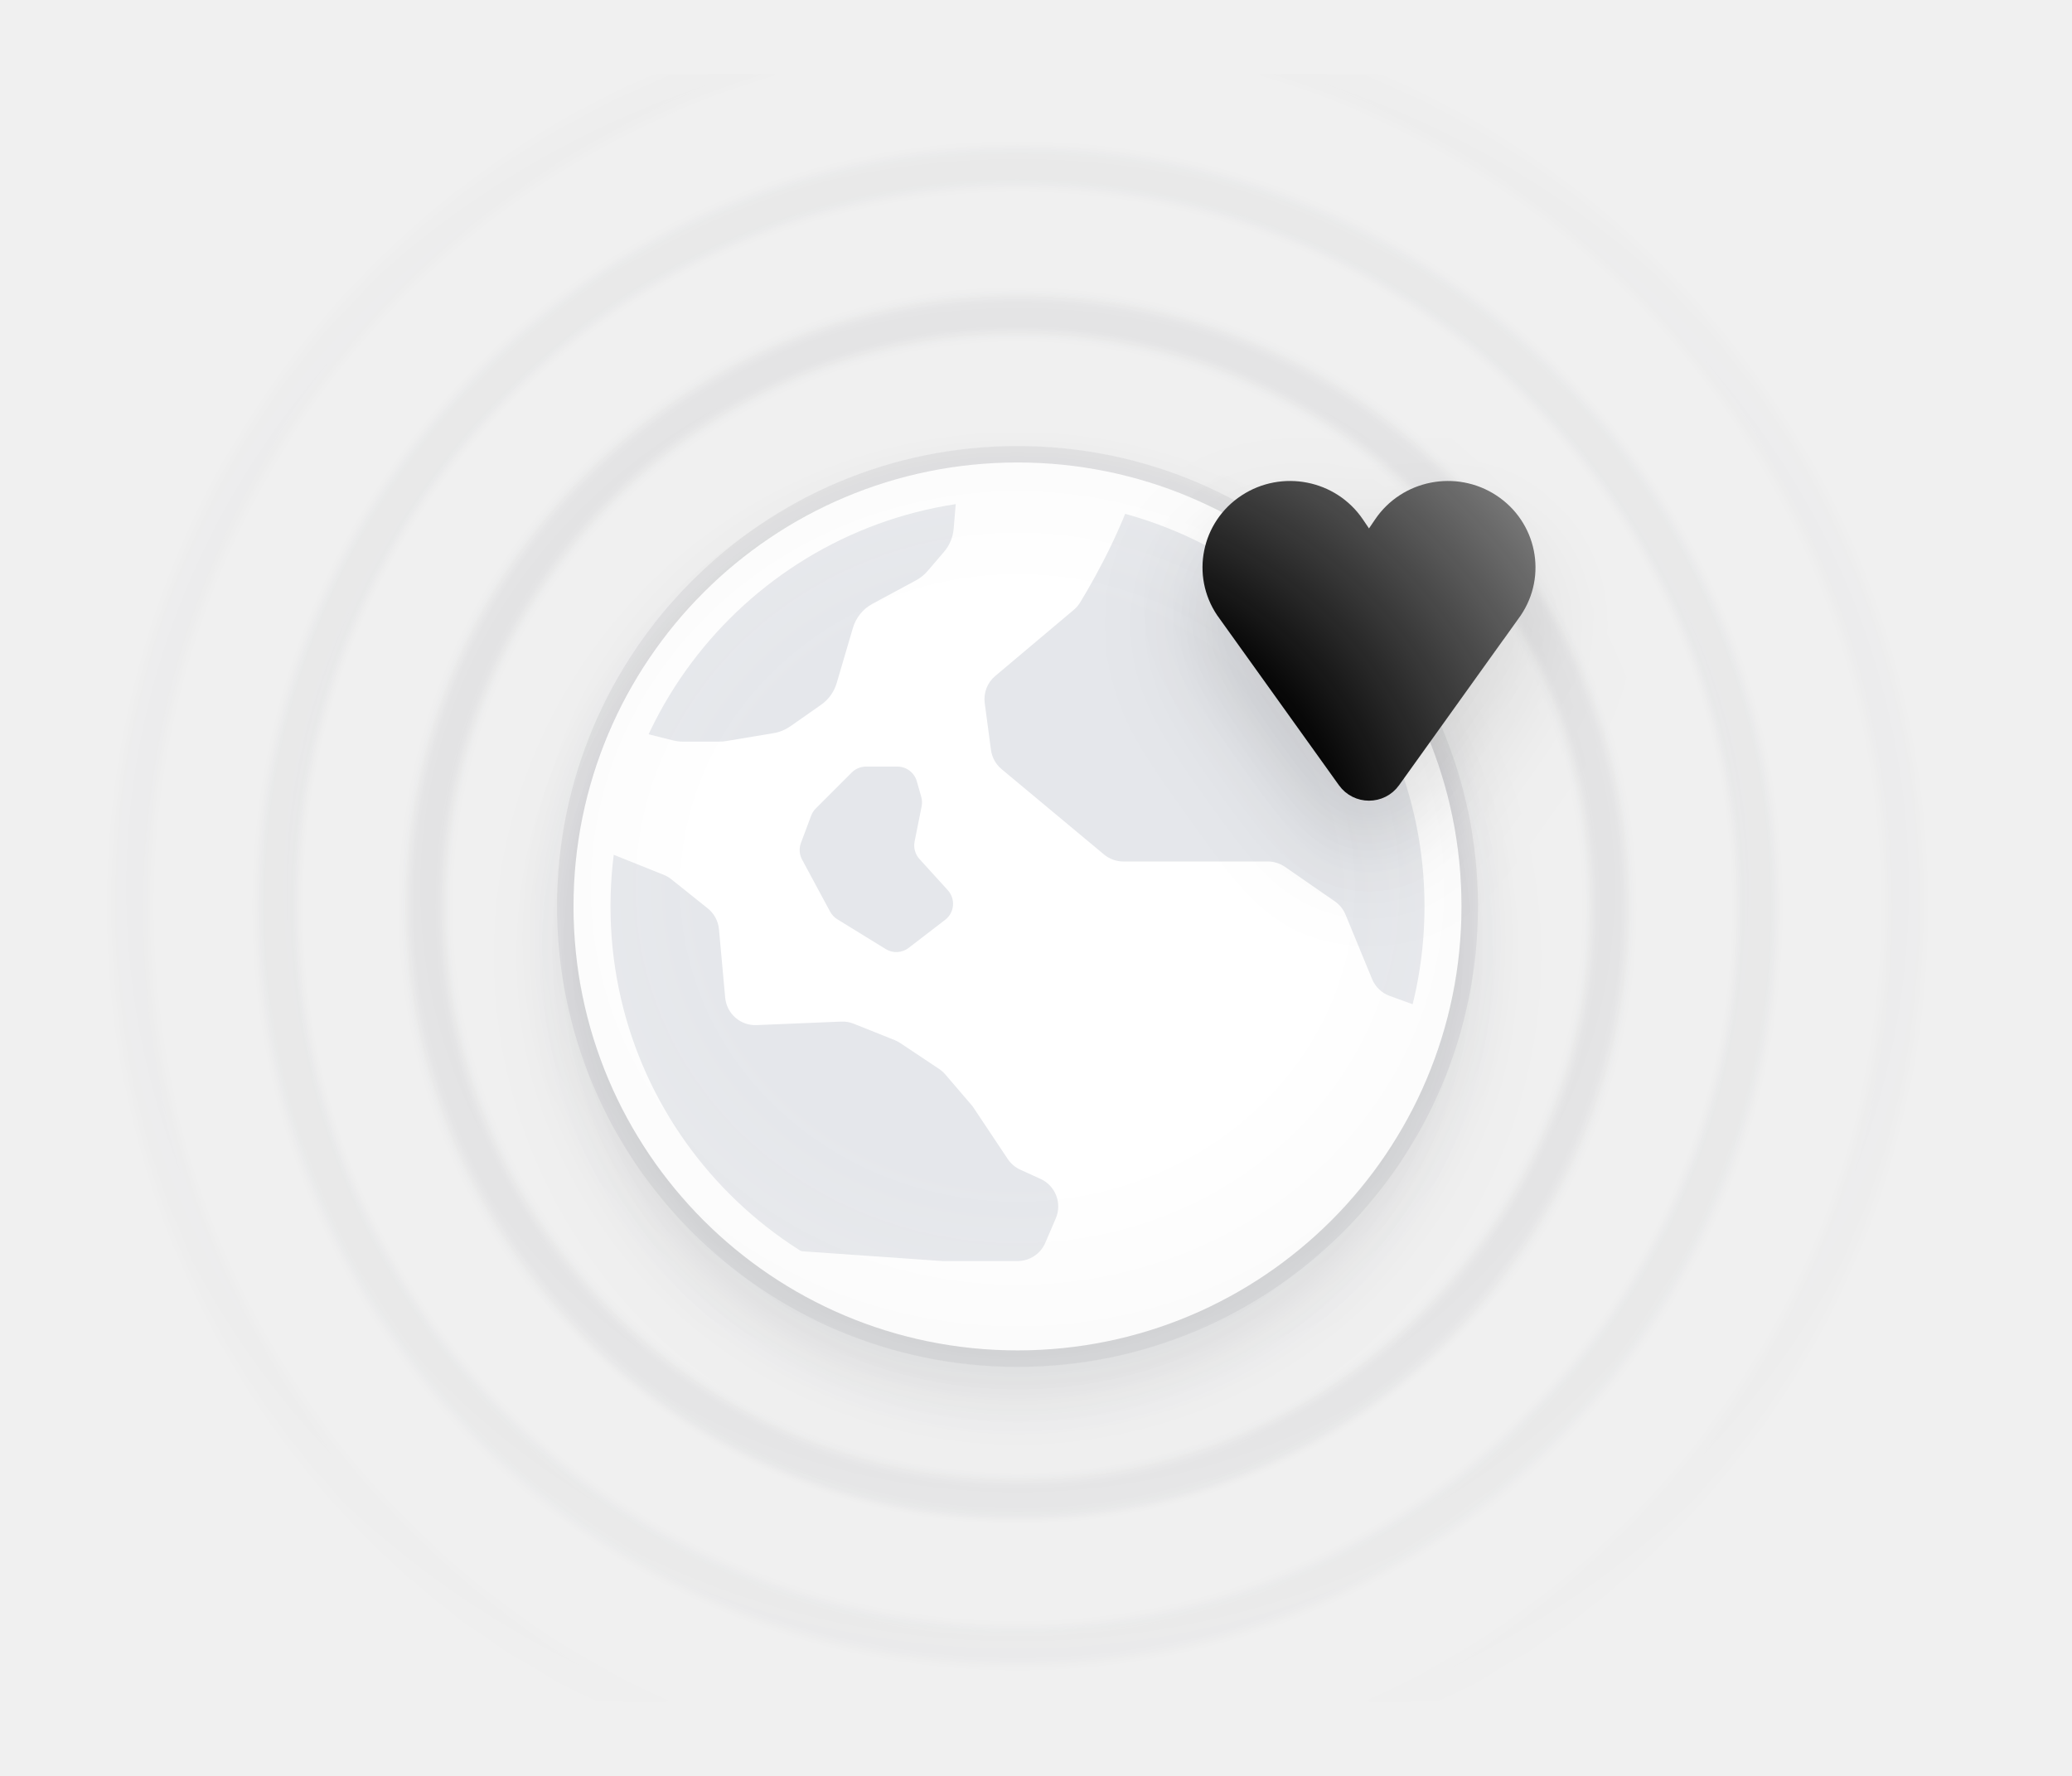
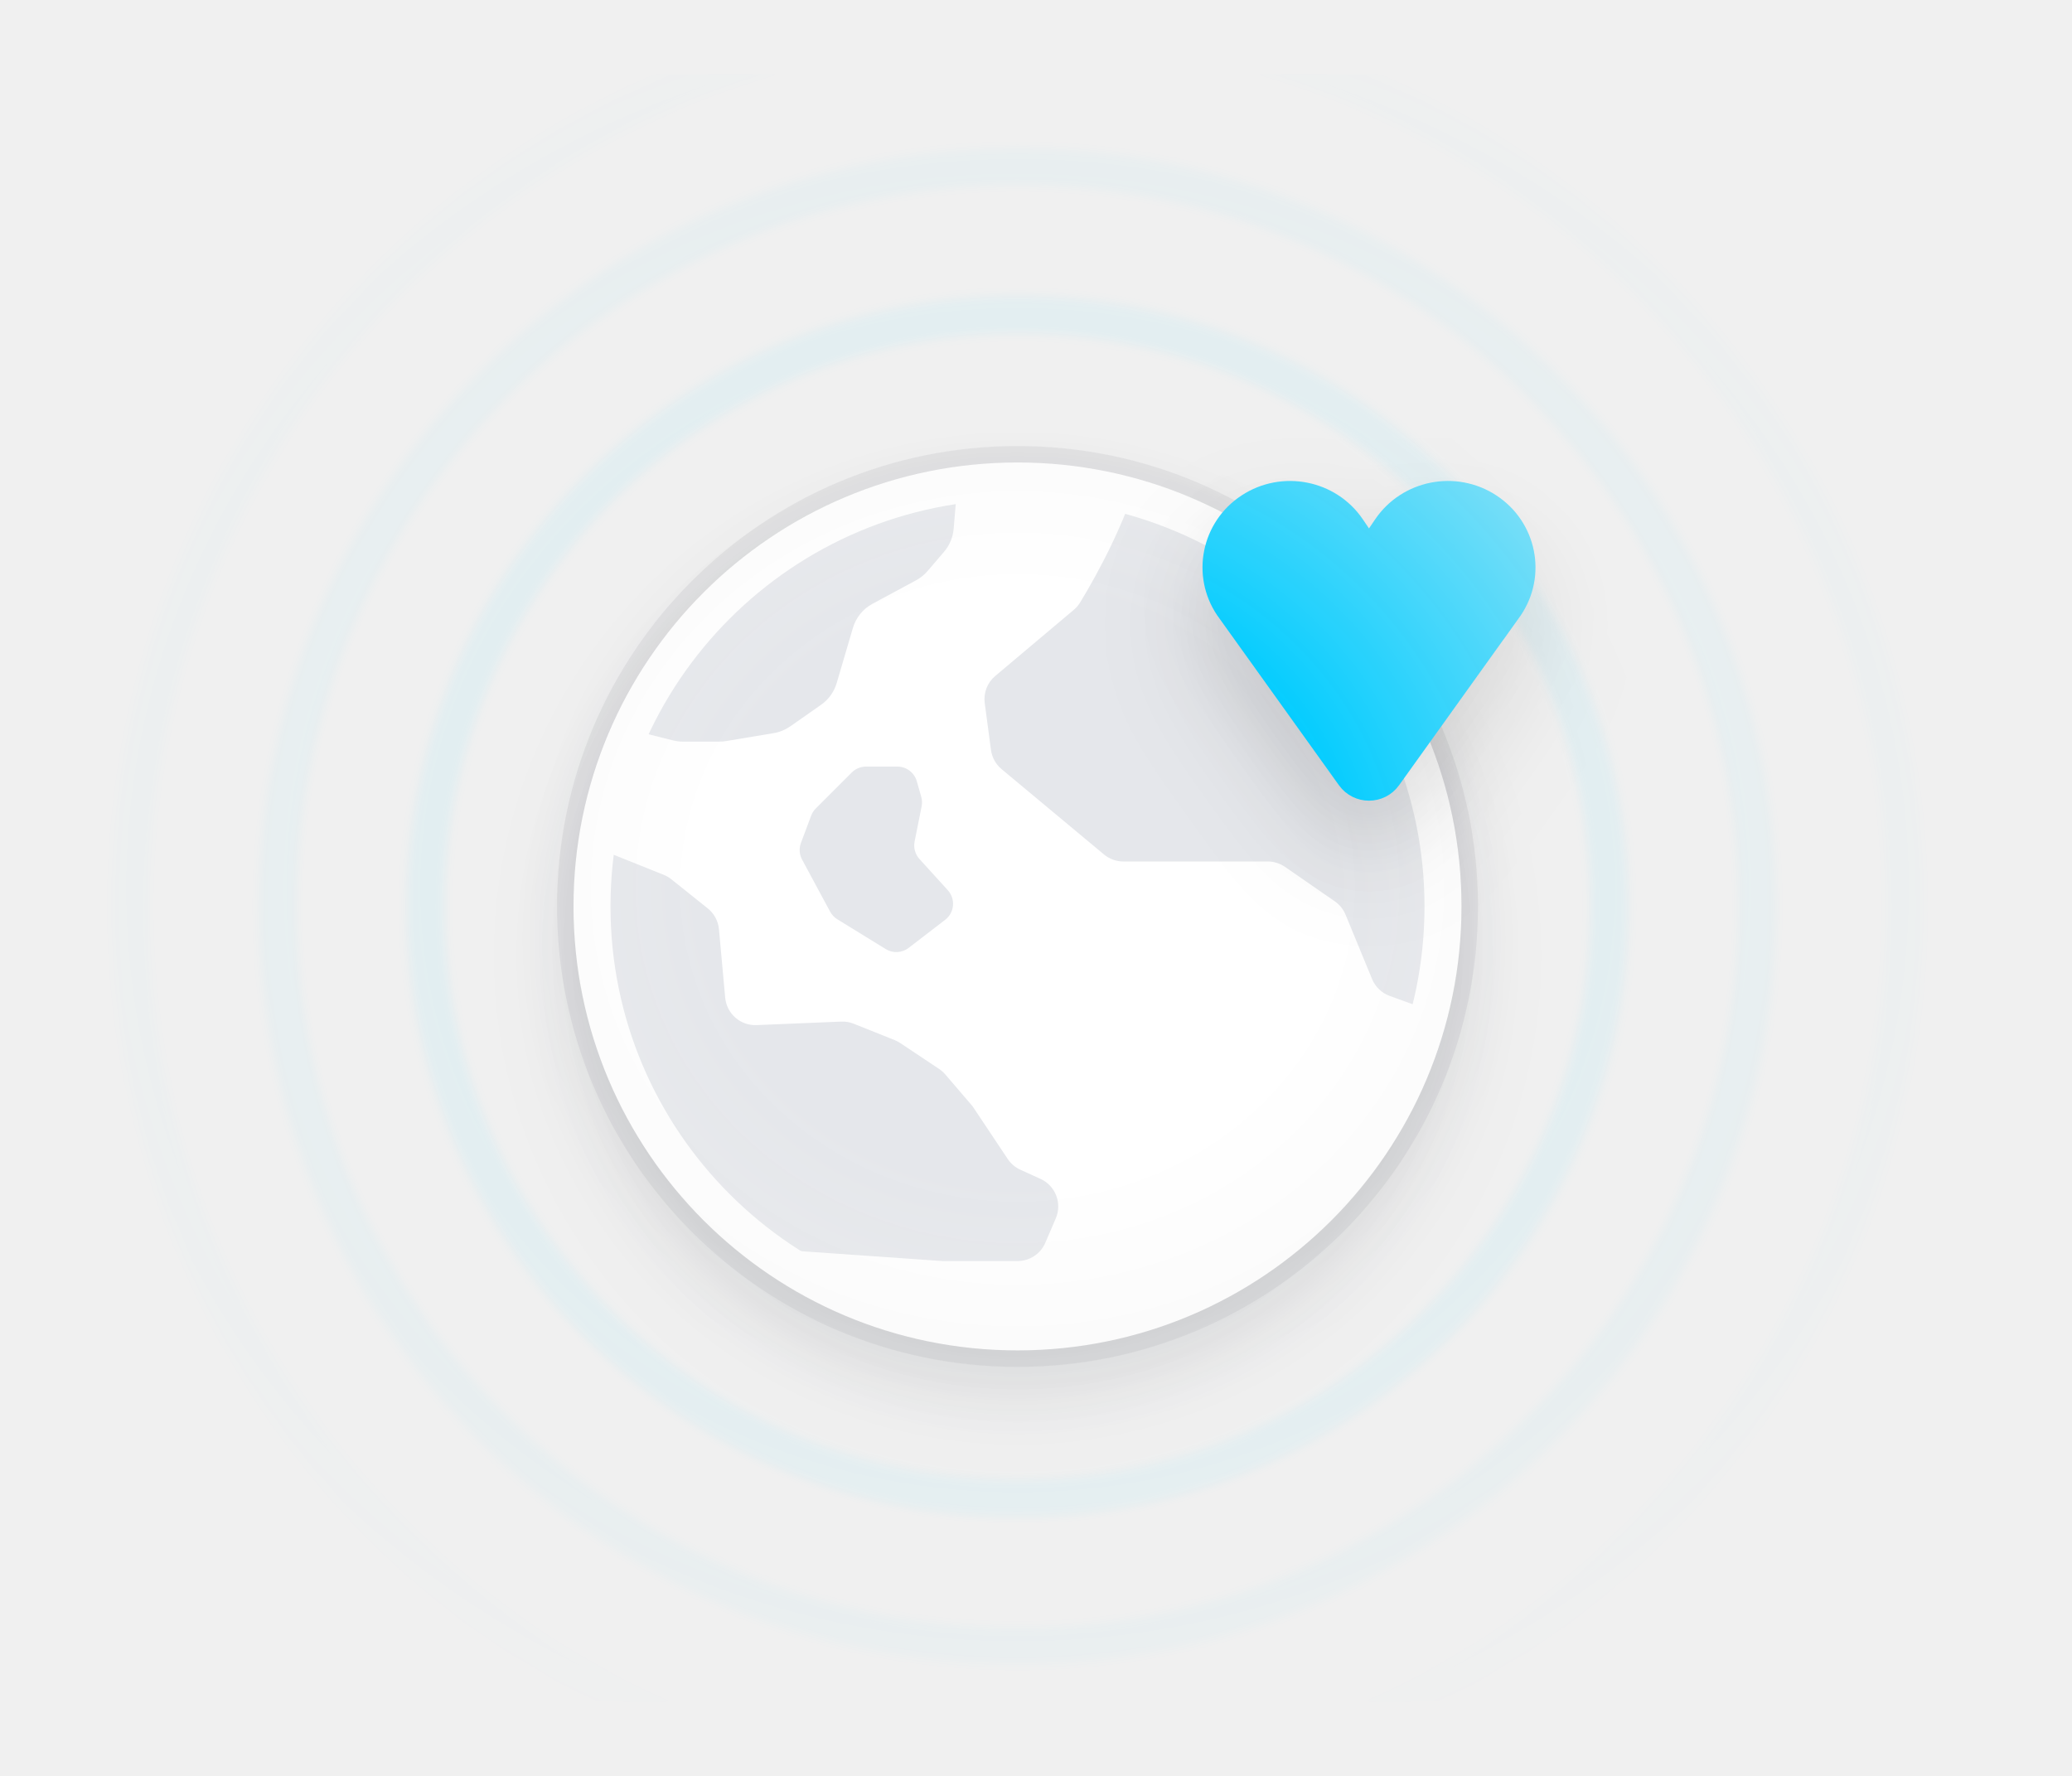
<svg xmlns="http://www.w3.org/2000/svg" width="112" height="96" viewBox="0 0 112 96" fill="none">
  <mask id="mask0_13_2" style="mask-type:alpha" maskUnits="userSpaceOnUse" x="3" y="4" width="104" height="88">
    <path d="M107 4H3V92H107V4Z" fill="url(#paint0_radial_13_2)" />
  </mask>
  <g mask="url(#mask0_13_2)">
    <g opacity="0.1" filter="url(#filter0_f_13_2)">
-       <path d="M55 89C77.091 89 95 71.091 95 49C95 26.909 77.091 9 55 9C32.909 9 15 26.909 15 49C15 71.091 32.909 89 55 89Z" stroke="#111827" stroke-width="2" />
+       <path d="M55 89C77.091 89 95 71.091 95 49C95 26.909 77.091 9 55 9C32.909 9 15 26.909 15 49C15 71.091 32.909 89 55 89Z" stroke="#00CCFF" stroke-width="2" />
    </g>
    <g opacity="0.1" filter="url(#filter1_f_13_2)">
-       <path d="M55 97C81.51 97 103 75.51 103 49C103 22.49 81.51 1 55 1C28.49 1 7 22.49 7 49C7 75.51 28.49 97 55 97Z" stroke="#111827" stroke-width="2" />
+       <path d="M55 97C81.51 97 103 75.51 103 49C103 22.49 81.51 1 55 1C28.49 1 7 22.49 7 49C7 75.51 28.49 97 55 97Z" stroke="#00CCFF" stroke-width="2" />
    </g>
    <g opacity="0.1" filter="url(#filter2_f_13_2)">
-       <path d="M55 81C72.673 81 87 66.673 87 49C87 31.327 72.673 17 55 17C37.327 17 23 31.327 23 49C23 66.673 37.327 81 55 81Z" stroke="#111827" stroke-width="2" />
+       <path d="M55 81C72.673 81 87 66.673 87 49C87 31.327 72.673 17 55 17C37.327 17 23 31.327 23 49C23 66.673 37.327 81 55 81Z" stroke="#00CCFF" stroke-width="2" />
    </g>
    <g opacity="0.1" filter="url(#filter3_f_13_2)">
-       <path d="M55 65C63.837 65 71 57.837 71 49C71 40.163 63.837 33 55 33C46.163 33 39 40.163 39 49C39 57.837 46.163 65 55 65Z" stroke="#111827" stroke-width="2" />
+       <path d="M55 65C63.837 65 71 57.837 71 49C71 40.163 63.837 33 55 33C46.163 33 39 40.163 39 49C39 57.837 46.163 65 55 65Z" stroke="#00CCFF" stroke-width="2" />
    </g>
    <g filter="url(#filter4_dd_13_2)">
      <path d="M55 73C68.255 73 79 62.255 79 49C79 35.745 68.255 25 55 25C41.745 25 31 35.745 31 49C31 62.255 41.745 73 55 73Z" fill="white" />
      <path d="M55 73.444C68.5 73.444 79.444 62.5 79.444 49C79.444 35.5 68.5 24.555 55 24.555C41.5 24.555 30.556 35.5 30.556 49C30.556 62.5 41.5 73.444 55 73.444Z" stroke="#121826" stroke-opacity="0.08" stroke-width="0.889" />
    </g>
    <mask id="mask1_13_2" style="mask-type:alpha" maskUnits="userSpaceOnUse" x="33" y="27" width="44" height="44">
      <path d="M55 71C67.15 71 77 61.15 77 49C77 36.85 67.15 27 55 27C42.85 27 33 36.85 33 49C33 61.15 42.85 71 55 71Z" fill="white" />
    </mask>
    <g mask="url(#mask1_13_2)">
      <path d="M44.097 43.703L46.041 41.759C46.245 41.555 46.523 41.44 46.812 41.44H48.507C48.994 41.44 49.422 41.763 49.556 42.231L49.797 43.075C49.845 43.243 49.852 43.419 49.818 43.589L49.438 45.49C49.37 45.829 49.468 46.181 49.701 46.437L51.233 48.123C51.662 48.595 51.597 49.333 51.091 49.722L49.116 51.241C48.757 51.517 48.265 51.543 47.88 51.306L45.26 49.694C45.096 49.593 44.962 49.451 44.871 49.282L43.355 46.466C43.206 46.189 43.184 45.861 43.294 45.566L43.847 44.091C43.902 43.945 43.987 43.813 44.097 43.703Z" fill="#E5E7EB" />
      <path d="M31.55 45.875L29.238 46.409C28.793 46.512 28.411 46.795 28.185 47.192L26.737 49.725C26.509 50.123 26.46 50.599 26.598 51.036C27.355 53.433 28.54 57.322 28.54 57.91C28.54 58.459 29.058 61.119 29.435 62.958C29.549 63.513 29.944 63.967 30.477 64.16L39.125 67.283C39.268 67.334 39.416 67.365 39.567 67.376L50.95 68.17H55.001C55.656 68.17 56.247 67.78 56.505 67.178L57.069 65.862C57.42 65.044 57.052 64.096 56.242 63.727L55.155 63.233C54.877 63.107 54.64 62.905 54.471 62.651L52.57 59.8L51.097 58.081C50.999 57.968 50.887 57.868 50.762 57.785L48.662 56.385C48.567 56.322 48.467 56.269 48.362 56.227L46.145 55.34C45.931 55.254 45.7 55.215 45.47 55.225L40.897 55.415C40.025 55.452 39.278 54.797 39.199 53.928L38.863 50.234C38.823 49.791 38.603 49.383 38.256 49.105L36.289 47.532C36.164 47.431 36.024 47.35 35.875 47.29L32.526 45.95C32.216 45.827 31.875 45.8 31.55 45.875Z" fill="#E5E7EB" />
      <path d="M58.374 32.584C59.379 30.952 60.845 28.174 61.531 25.734C61.907 24.394 63.726 23.055 65.019 23.569L81.046 29.936C81.317 30.043 81.555 30.221 81.734 30.452L86.656 36.781C86.956 37.166 87.068 37.666 86.961 38.143L83.755 52.448C83.668 52.836 83.443 53.179 83.121 53.413L81.205 54.806C80.85 55.065 80.406 55.169 79.973 55.097L77.559 54.695C77.46 54.678 77.363 54.653 77.269 54.618L75.119 53.837C74.686 53.68 74.34 53.348 74.165 52.922L72.734 49.447C72.614 49.155 72.412 48.904 72.153 48.725L69.46 46.861C69.187 46.672 68.862 46.57 68.529 46.57H60.723C60.34 46.57 59.969 46.436 59.675 46.191L54.14 41.578C53.825 41.316 53.62 40.944 53.566 40.538L53.229 38.01C53.155 37.456 53.369 36.902 53.797 36.542L58.045 32.964C58.174 32.855 58.286 32.728 58.374 32.584Z" fill="#E5E7EB" />
      <path d="M51.581 25.584L51.099 24.33C50.705 23.306 49.612 22.734 48.547 22.993L40.742 24.892C40.529 24.944 40.324 25.028 40.136 25.141L34.548 28.493C33.992 28.827 33.613 29.391 33.514 30.032L32.657 35.606C32.613 35.892 32.626 36.185 32.697 36.467L33.083 38.01C33.278 38.792 33.888 39.402 34.67 39.597L36.38 40.025C36.553 40.068 36.73 40.09 36.909 40.09H38.889C39.01 40.09 39.13 40.08 39.248 40.06L41.822 39.631C42.144 39.578 42.448 39.453 42.715 39.267L44.384 38.098C44.789 37.815 45.086 37.401 45.226 36.927L46.103 33.944C46.268 33.385 46.649 32.915 47.162 32.638L49.512 31.373C49.749 31.245 49.96 31.076 50.135 30.872L51.031 29.826C51.329 29.477 51.511 29.044 51.549 28.587L51.719 26.548C51.746 26.22 51.699 25.891 51.581 25.584Z" fill="#E5E7EB" />
    </g>
    <g filter="url(#filter5_dd_13_2)">
-       <path fill-rule="evenodd" clip-rule="evenodd" d="M67.663 27.617C69.378 26.492 71.696 26.948 72.84 28.636L73.172 29.126C73.569 29.711 74.431 29.711 74.828 29.126L75.16 28.636C76.304 26.948 78.622 26.492 80.337 27.617C82.053 28.742 82.516 31.022 81.373 32.709L74.813 41.865C74.414 42.422 73.586 42.422 73.187 41.865L66.627 32.709C65.484 31.022 65.947 28.742 67.663 27.617Z" fill="black" />
-       <path d="M81.779 33L81.779 33.001L81.787 32.99C83.088 31.069 82.558 28.475 80.611 27.199C78.67 25.926 76.045 26.439 74.746 28.355L74.414 28.846C74.216 29.138 73.784 29.138 73.586 28.846L73.254 28.355C71.955 26.439 69.33 25.926 67.389 27.199C65.442 28.475 64.912 31.069 66.213 32.99L66.213 32.99L66.221 33L72.781 42.156C73.379 42.992 74.621 42.992 75.219 42.156L81.779 33Z" fill="black" stroke="black" />
+       <path fill-rule="evenodd" clip-rule="evenodd" d="M67.663 27.617C69.378 26.492 71.696 26.948 72.84 28.636L73.172 29.126C73.569 29.711 74.431 29.711 74.828 29.126L75.16 28.636C76.304 26.948 78.622 26.492 80.337 27.617C82.053 28.742 82.516 31.022 81.373 32.709L74.813 41.865C74.414 42.422 73.586 42.422 73.187 41.865L66.627 32.709C65.484 31.022 65.947 28.742 67.663 27.617Z" fill="#00CCFF" />
+       <path d="M81.779 33L81.779 33.001L81.787 32.99C83.088 31.069 82.558 28.475 80.611 27.199C78.67 25.926 76.045 26.439 74.746 28.355L74.414 28.846C74.216 29.138 73.784 29.138 73.586 28.846L73.254 28.355C71.955 26.439 69.33 25.926 67.389 27.199C65.442 28.475 64.912 31.069 66.213 32.99L66.213 32.99L66.221 33L72.781 42.156C73.379 42.992 74.621 42.992 75.219 42.156L81.779 33Z" fill="#00CCFF" stroke="#00CCFF" />
    </g>
  </g>
  <defs>
    <filter id="filter0_f_13_2" x="13.5" y="7.5" width="83" height="83" filterUnits="userSpaceOnUse" color-interpolation-filters="sRGB">
      <feFlood flood-opacity="0" result="BackgroundImageFix" />
      <feBlend mode="normal" in="SourceGraphic" in2="BackgroundImageFix" result="shape" />
      <feGaussianBlur stdDeviation="0.25" result="effect1_foregroundBlur_13_2" />
    </filter>
    <filter id="filter1_f_13_2" x="5.5" y="-0.5" width="99" height="99" filterUnits="userSpaceOnUse" color-interpolation-filters="sRGB">
      <feFlood flood-opacity="0" result="BackgroundImageFix" />
      <feBlend mode="normal" in="SourceGraphic" in2="BackgroundImageFix" result="shape" />
      <feGaussianBlur stdDeviation="0.25" result="effect1_foregroundBlur_13_2" />
    </filter>
    <filter id="filter2_f_13_2" x="21.5" y="15.5" width="67" height="67" filterUnits="userSpaceOnUse" color-interpolation-filters="sRGB">
      <feFlood flood-opacity="0" result="BackgroundImageFix" />
      <feBlend mode="normal" in="SourceGraphic" in2="BackgroundImageFix" result="shape" />
      <feGaussianBlur stdDeviation="0.25" result="effect1_foregroundBlur_13_2" />
    </filter>
    <filter id="filter3_f_13_2" x="37.5" y="31.5" width="35" height="35" filterUnits="userSpaceOnUse" color-interpolation-filters="sRGB">
      <feFlood flood-opacity="0" result="BackgroundImageFix" />
      <feBlend mode="normal" in="SourceGraphic" in2="BackgroundImageFix" result="shape" />
      <feGaussianBlur stdDeviation="0.25" result="effect1_foregroundBlur_13_2" />
    </filter>
    <filter id="filter4_dd_13_2" x="25.667" y="22.333" width="58.667" height="58.667" filterUnits="userSpaceOnUse" color-interpolation-filters="sRGB">
      <feFlood flood-opacity="0" result="BackgroundImageFix" />
      <feColorMatrix in="SourceAlpha" type="matrix" values="0 0 0 0 0 0 0 0 0 0 0 0 0 0 0 0 0 0 127 0" result="hardAlpha" />
      <feOffset dy="2.667" />
      <feGaussianBlur stdDeviation="2.222" />
      <feColorMatrix type="matrix" values="0 0 0 0 0.071 0 0 0 0 0.094 0 0 0 0 0.149 0 0 0 0.04 0" />
      <feBlend mode="normal" in2="BackgroundImageFix" result="effect1_dropShadow_13_2" />
      <feColorMatrix in="SourceAlpha" type="matrix" values="0 0 0 0 0 0 0 0 0 0 0 0 0 0 0 0 0 0 127 0" result="hardAlpha" />
      <feOffset dy="1.778" />
      <feGaussianBlur stdDeviation="1.333" />
      <feColorMatrix type="matrix" values="0 0 0 0 0.071 0 0 0 0 0.094 0 0 0 0 0.149 0 0 0 0.08 0" />
      <feBlend mode="normal" in2="effect1_dropShadow_13_2" result="effect2_dropShadow_13_2" />
      <feBlend mode="normal" in="SourceGraphic" in2="effect2_dropShadow_13_2" result="shape" />
    </filter>
    <filter id="filter5_dd_13_2" x="59" y="23" width="30" height="29.283" filterUnits="userSpaceOnUse" color-interpolation-filters="sRGB">
      <feFlood flood-opacity="0" result="BackgroundImageFix" />
      <feColorMatrix in="SourceAlpha" type="matrix" values="0 0 0 0 0 0 0 0 0 0 0 0 0 0 0 0 0 0 127 0" result="hardAlpha" />
      <feOffset dy="2" />
      <feGaussianBlur stdDeviation="2" />
      <feColorMatrix type="matrix" values="0 0 0 0 0 0 0 0 0 0 0 0 0 0 0 0 0 0 0.06 0" />
      <feBlend mode="normal" in2="BackgroundImageFix" result="effect1_dropShadow_13_2" />
      <feColorMatrix in="SourceAlpha" type="matrix" values="0 0 0 0 0 0 0 0 0 0 0 0 0 0 0 0 0 0 127 0" result="hardAlpha" />
      <feOffset dy="3" />
      <feGaussianBlur stdDeviation="3" />
      <feColorMatrix type="matrix" values="0 0 0 0 0 0 0 0 0 0 0 0 0 0 0 0 0 0 0.1 0" />
      <feBlend mode="normal" in2="effect1_dropShadow_13_2" result="effect2_dropShadow_13_2" />
      <feBlend mode="normal" in="SourceGraphic" in2="effect2_dropShadow_13_2" result="shape" />
    </filter>
    <radialGradient id="paint0_radial_13_2" cx="0" cy="0" r="1" gradientUnits="userSpaceOnUse" gradientTransform="translate(55 48) rotate(90) scale(69 72.9204)">
      <stop offset="0.232" stop-color="#C4C4C4" />
      <stop offset="0.725" stop-color="#C4C4C4" stop-opacity="0" />
    </radialGradient>
  </defs>
</svg>
